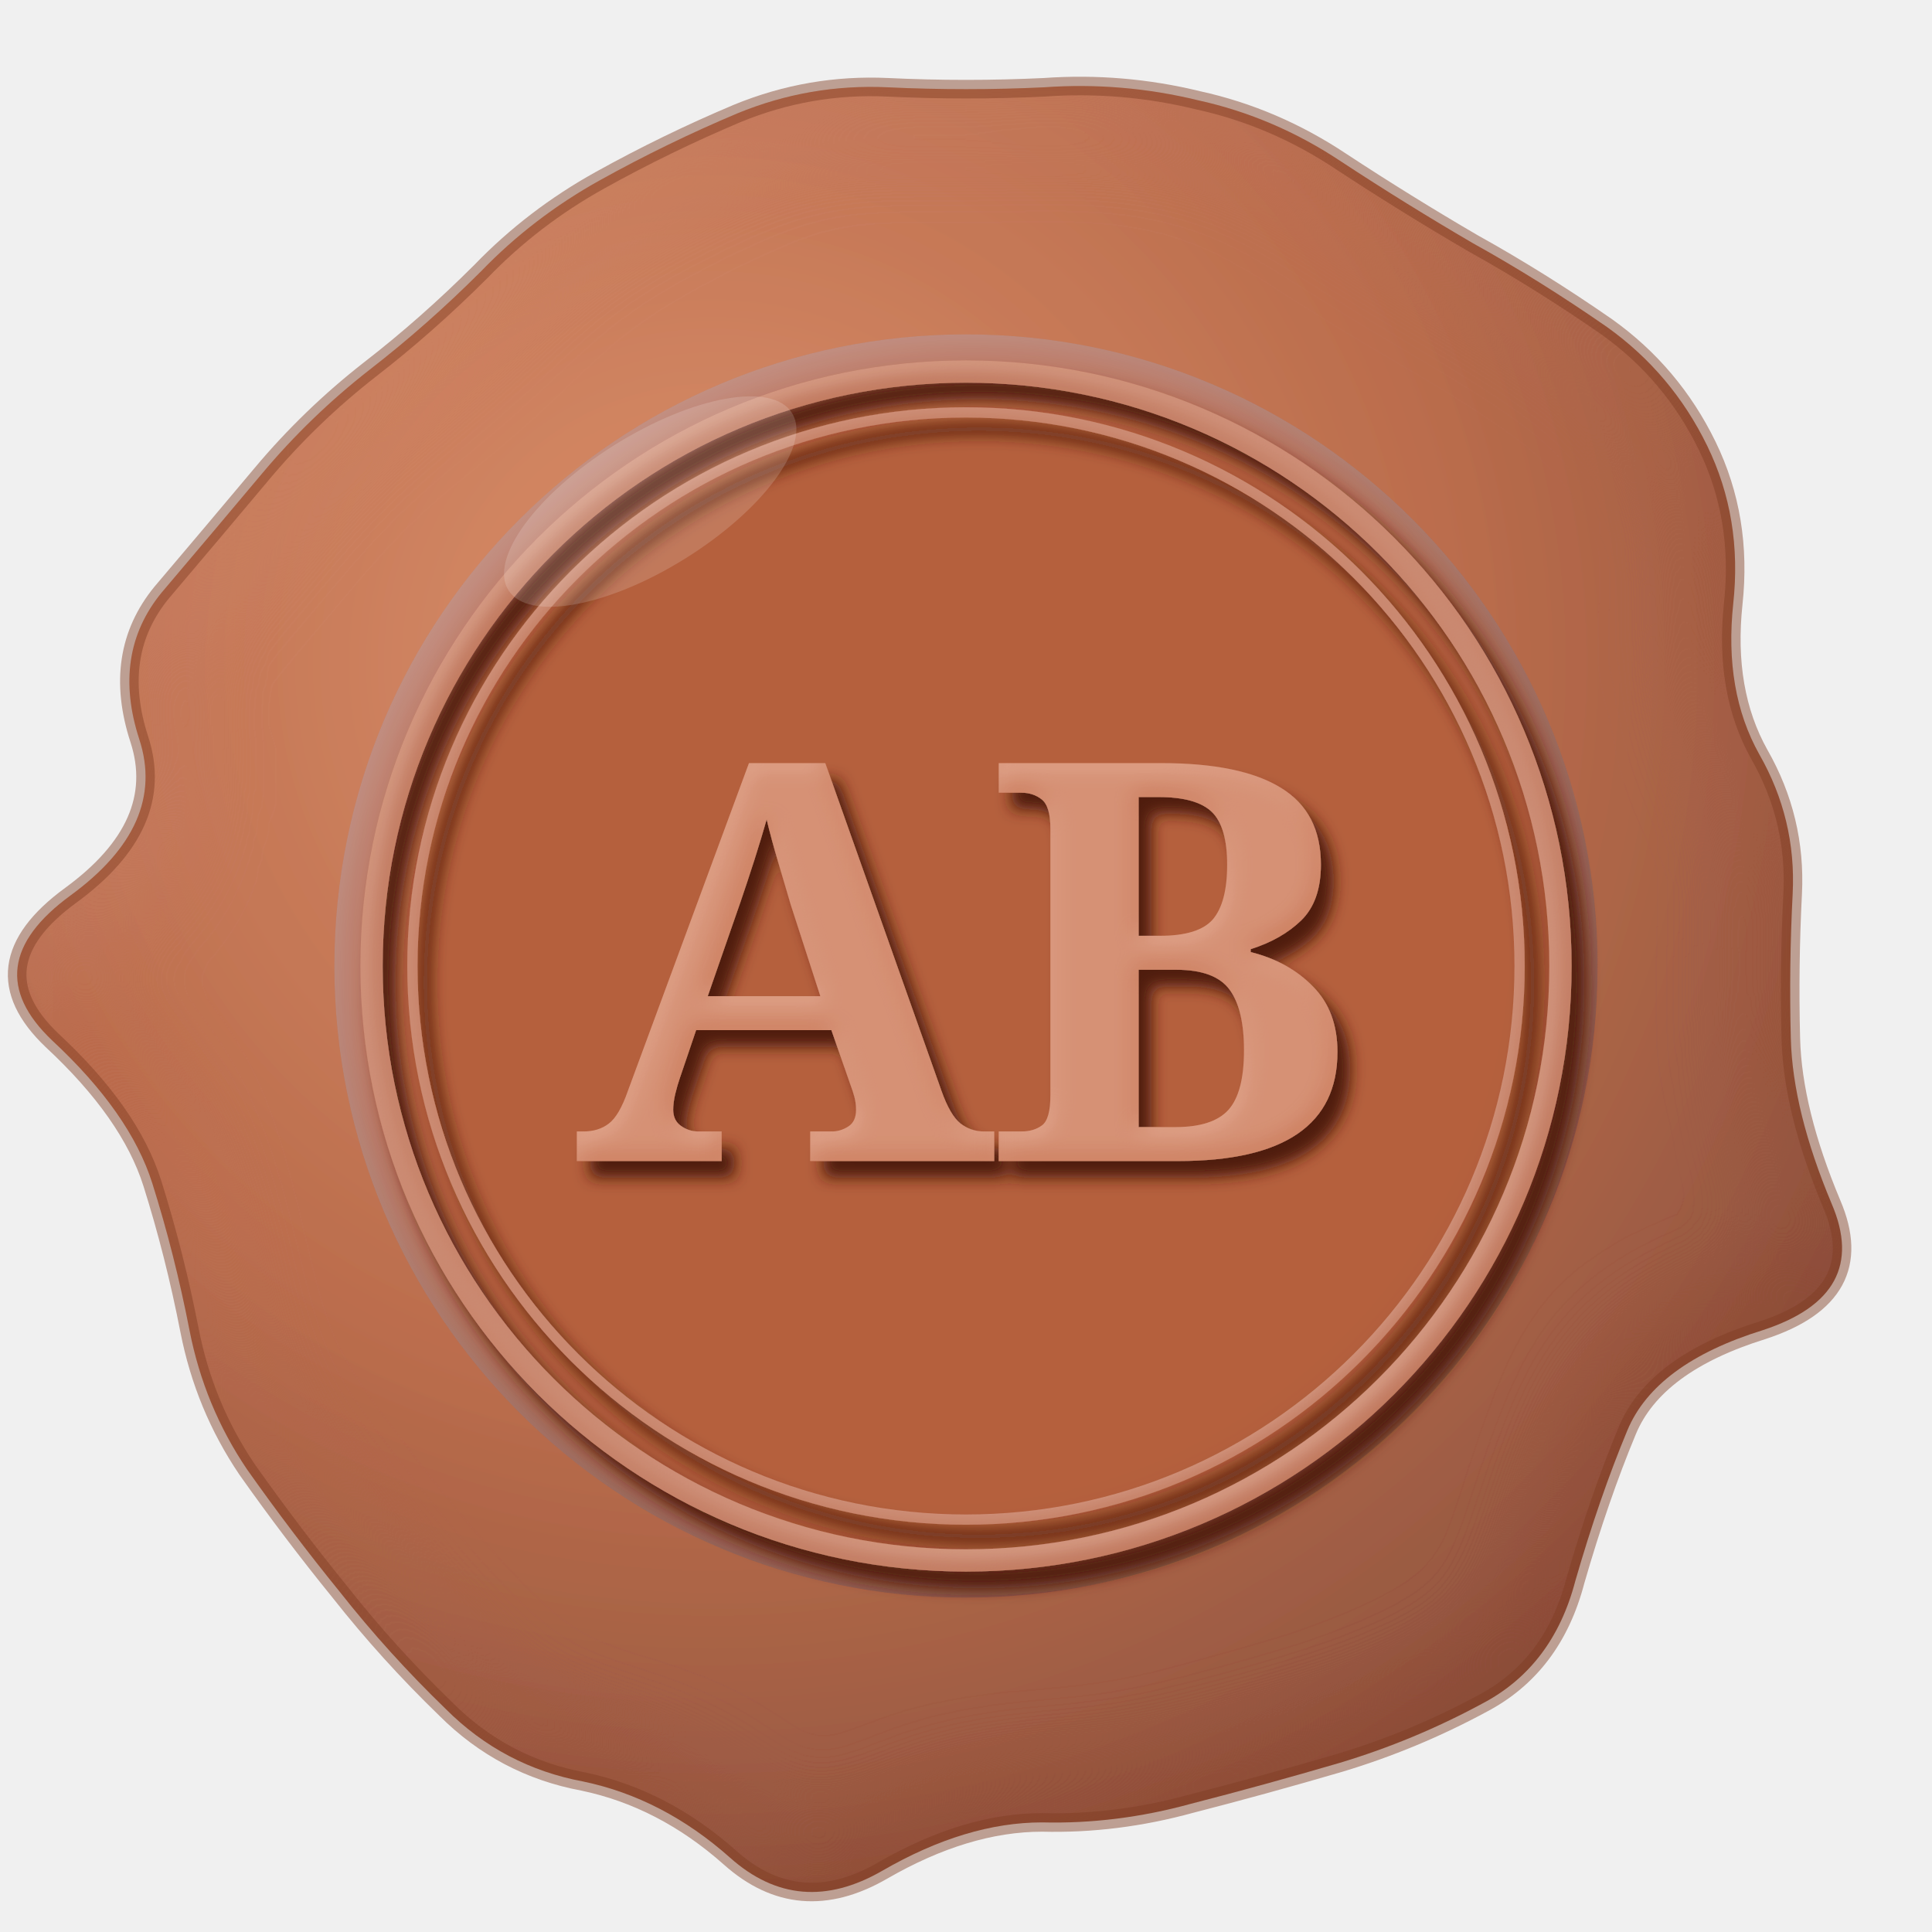
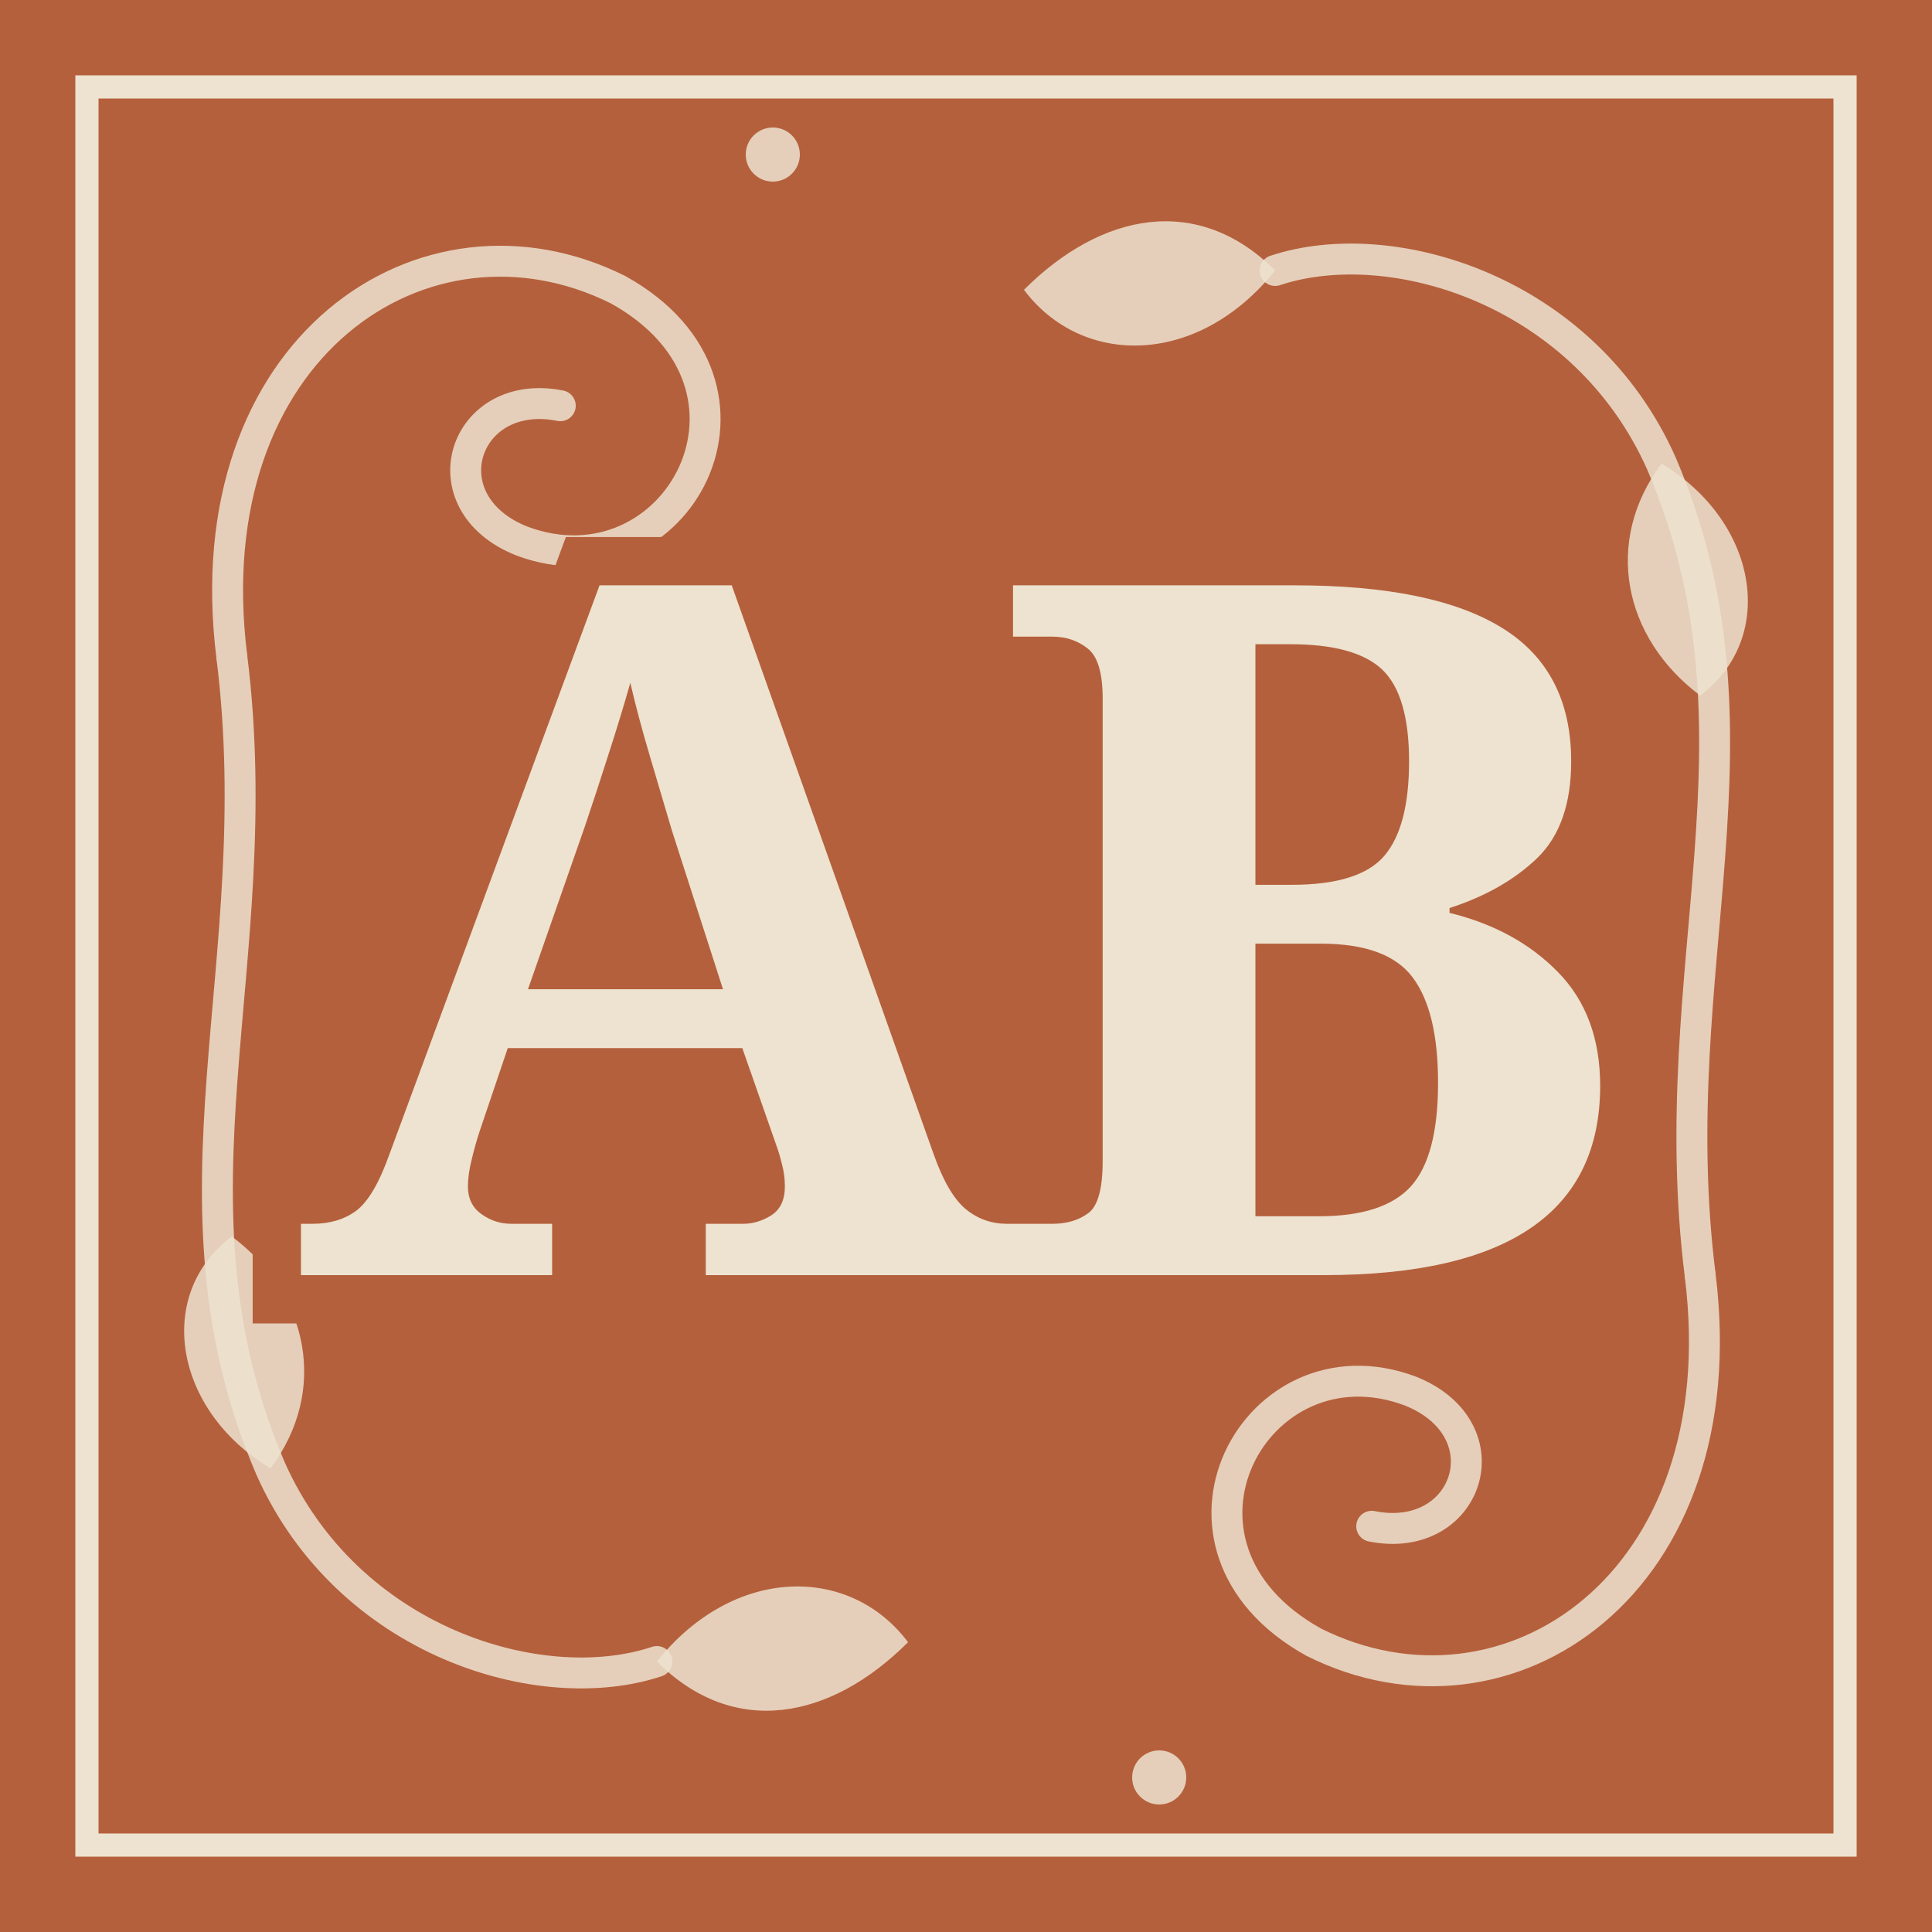
- <svg xmlns="http://www.w3.org/2000/svg" viewBox="-2 -2 104 104" role="img" aria-label="Selo de cera com as iniciais AB">
-   <defs>
-     <radialGradient id="sg" cx="38%" cy="32%" r="75%">
-       <stop offset="0" stop-color="#D98A63" />
-       <stop offset=".55" stop-color="#B5603C" />
-       <stop offset="1" stop-color="#7E3B22" />
-     </radialGradient>
-     <filter id="spillow" x="-10%" y="-10%" width="120%" height="120%">
-       <feGaussianBlur in="SourceAlpha" stdDeviation="3" result="b" />
-       <feSpecularLighting in="b" surfaceScale="5" specularConstant=".45" specularExponent="18" lighting-color="#F0A07F" result="s">
-         <feDistantLight azimuth="235" elevation="38" />
-       </feSpecularLighting>
-       <feComposite in="s" in2="SourceAlpha" operator="in" result="sp" />
-       <feMerge>
-         <feMergeNode in="SourceGraphic" />
-         <feMergeNode in="sp" />
-       </feMerge>
-     </filter>
-     <filter id="spress" x="-10%" y="-10%" width="120%" height="120%">
-       <feGaussianBlur in="SourceAlpha" stdDeviation="1.6" result="b" />
-       <feOffset in="b" dx="-1.3" dy="-1.6" result="o" />
-       <feComposite in="SourceAlpha" in2="o" operator="out" result="inner" />
-       <feFlood flood-color="#4F1E10" flood-opacity=".75" />
-       <feComposite in2="inner" operator="in" result="sh" />
-       <feOffset in="b" dx="1" dy="1.2" result="o2" />
-       <feComposite in="SourceAlpha" in2="o2" operator="out" result="inner2" />
-       <feFlood flood-color="#fff" flood-opacity=".22" />
-       <feComposite in2="inner2" operator="in" result="hl" />
-       <feMerge>
-         <feMergeNode in="SourceGraphic" />
-         <feMergeNode in="sh" />
-         <feMergeNode in="hl" />
-       </feMerge>
-     </filter>
-     <filter id="semb" x="-10%" y="-10%" width="120%" height="120%">
-       <feGaussianBlur in="SourceAlpha" stdDeviation=".55" result="b" />
-       <feSpecularLighting in="b" surfaceScale="1.4" specularConstant=".75" specularExponent="12" lighting-color="#F0A07F" result="s">
-         <feDistantLight azimuth="235" elevation="42" />
-       </feSpecularLighting>
-       <feComposite in="s" in2="SourceAlpha" operator="in" result="sp" />
-       <feOffset in="SourceAlpha" dx=".7" dy=".9" result="o" />
-       <feGaussianBlur in="o" stdDeviation=".4" result="ob" />
-       <feFlood flood-color="#4F1E10" flood-opacity="1" />
-       <feComposite in2="ob" operator="in" result="drop" />
-       <feMerge>
-         <feMergeNode in="drop" />
-         <feMergeNode in="SourceGraphic" />
-         <feMergeNode in="sp" />
-       </feMerge>
-     </filter>
-   </defs>
-   <g filter="url(#spillow)">
-     <path d="M94.5 46.1 Q94.3 50.0 94.4 53.9 Q94.5 57.8 96.6 62.8 Q98.7 67.7 92.9 69.6 Q87.1 71.4 85.6 75.0 Q84.1 78.6 82.8 83.1 Q81.6 87.7 77.8 89.7 Q74.1 91.7 70.1 92.9 Q66.0 94.1 62.1 95.1 Q58.1 96.2 54.1 96.1 Q50.0 96.1 45.5 98.7 Q41.0 101.3 37.3 98.0 Q33.7 94.8 29.4 93.9 Q25.1 93.1 22.0 90.0 Q18.9 87.0 16.3 83.7 Q13.7 80.5 11.3 77.1 Q9.0 73.7 8.2 69.6 Q7.4 65.5 6.2 61.7 Q5.0 57.9 0.8 54.0 Q-3.4 50.0 1.8 46.2 Q7.0 42.4 5.5 37.8 Q4.0 33.2 6.7 29.9 Q9.5 26.6 12.1 23.5 Q14.7 20.4 17.9 17.9 Q21.0 15.5 23.9 12.6 Q26.7 9.7 30.3 7.7 Q33.9 5.7 37.7 4.1 Q41.6 2.5 45.8 2.7 Q50.0 2.9 54.2 2.7 Q58.4 2.4 62.5 3.4 Q66.6 4.3 70.2 6.7 Q73.7 9.0 77.3 11.1 Q80.9 13.1 84.5 15.6 Q88.0 18.1 89.9 22.0 Q91.8 25.9 91.3 30.5 Q90.8 35.2 92.7 38.6 Q94.7 42.1 94.5 46.1 Z" fill="url(#sg)" />
+ <svg xmlns="http://www.w3.org/2000/svg" viewBox="0 0 100 100">
+   <rect width="100" height="100" fill="#B5603C" />
+   <rect x="4.5" y="4.5" width="91" height="91" fill="none" stroke="#EDE3D0" stroke-width="1.2" />
+   <g fill="none" stroke="#EDE3D0" stroke-width="1.6" stroke-linecap="round" opacity=".85">
+     <path d="M12 34 C 10 18, 22 10, 32 15 C 41 20, 35 31, 27 28 C 22 26, 24 20, 29 21" />
+     <path d="M88 66 C 90 82, 78 90, 68 85 C 59 80, 65 69, 73 72 C 78 74, 76 80, 71 79" />
+     <path d="M12 34 C 14 50, 8 62, 14 76 C 18 85, 28 88, 34 86" />
+     <path d="M88 66 C 86 50, 92 38, 86 24 C 82 15, 72 12, 66 14" />
  </g>
-   <path d="M94.5 46.1 Q94.3 50.0 94.4 53.9 Q94.5 57.8 96.6 62.8 Q98.7 67.7 92.9 69.6 Q87.1 71.4 85.6 75.0 Q84.1 78.6 82.8 83.1 Q81.6 87.7 77.8 89.7 Q74.1 91.7 70.1 92.9 Q66.0 94.1 62.1 95.1 Q58.1 96.2 54.1 96.1 Q50.0 96.1 45.5 98.7 Q41.0 101.3 37.3 98.0 Q33.7 94.8 29.4 93.9 Q25.1 93.1 22.0 90.0 Q18.9 87.0 16.3 83.7 Q13.7 80.5 11.3 77.1 Q9.0 73.7 8.2 69.6 Q7.4 65.5 6.2 61.7 Q5.0 57.9 0.8 54.0 Q-3.4 50.0 1.8 46.2 Q7.0 42.4 5.5 37.8 Q4.0 33.2 6.7 29.9 Q9.5 26.6 12.1 23.5 Q14.7 20.4 17.9 17.9 Q21.0 15.5 23.9 12.6 Q26.7 9.7 30.3 7.7 Q33.9 5.7 37.7 4.1 Q41.6 2.5 45.8 2.7 Q50.0 2.9 54.2 2.7 Q58.4 2.4 62.5 3.4 Q66.6 4.3 70.2 6.7 Q73.7 9.0 77.3 11.1 Q80.9 13.1 84.5 15.6 Q88.0 18.1 89.9 22.0 Q91.8 25.9 91.3 30.5 Q90.8 35.2 92.7 38.6 Q94.7 42.1 94.5 46.1 Z" fill="none" stroke="#7E3B22" stroke-width="1" opacity=".45" />
-   <g filter="url(#spress)">
-     <circle cx="50" cy="50" r="34" fill="#B5603C" />
+   <g fill="#EDE3D0" opacity=".85">
+     <path d="M34 86 c 4 -5 10 -5 13 -1 c -4 4 -9 5 -13 1z" />
+     <path d="M66 14 c -4 5 -10 5 -13 1 c 4 -4 9 -5 13 -1z" />
+     <path d="M14 76 c -5 -3 -6 -9 -2 -12 c 4 3 5 8 2 12z" />
+     <path d="M86 24 c 5 3 6 9 2 12 c -4 -3 -5 -8 -2 -12z" />
+     <circle cx="40" cy="8" r="1.4" />
+     <circle cx="60" cy="92" r="1.4" />
  </g>
-   <g filter="url(#semb)" fill="#B5603C" stroke="#B5603C">
-     <circle cx="50" cy="50" r="32" fill="none" stroke-width="1.2" />
-     <circle cx="50" cy="50" r="29.8" fill="none" stroke-width=".55" />
-     <text x="50" y="60.5" text-anchor="middle" stroke="none" fill="#C66F4A" font-family="Cormorant Garamond, Georgia, serif" font-weight="600" font-size="30" letter-spacing="-.6">AB</text>
-   </g>
-   <ellipse cx="33" cy="25" rx="9" ry="3.6" fill="#fff" opacity=".16" transform="rotate(-32 33 25)" />
+   <text x="50" y="66" text-anchor="middle" font-family="Cormorant Garamond, Georgia, serif" font-weight="600" font-size="50" letter-spacing="-2" fill="#EDE3D0" stroke="#B5603C" stroke-width="5" paint-order="stroke">AB</text>
</svg>
